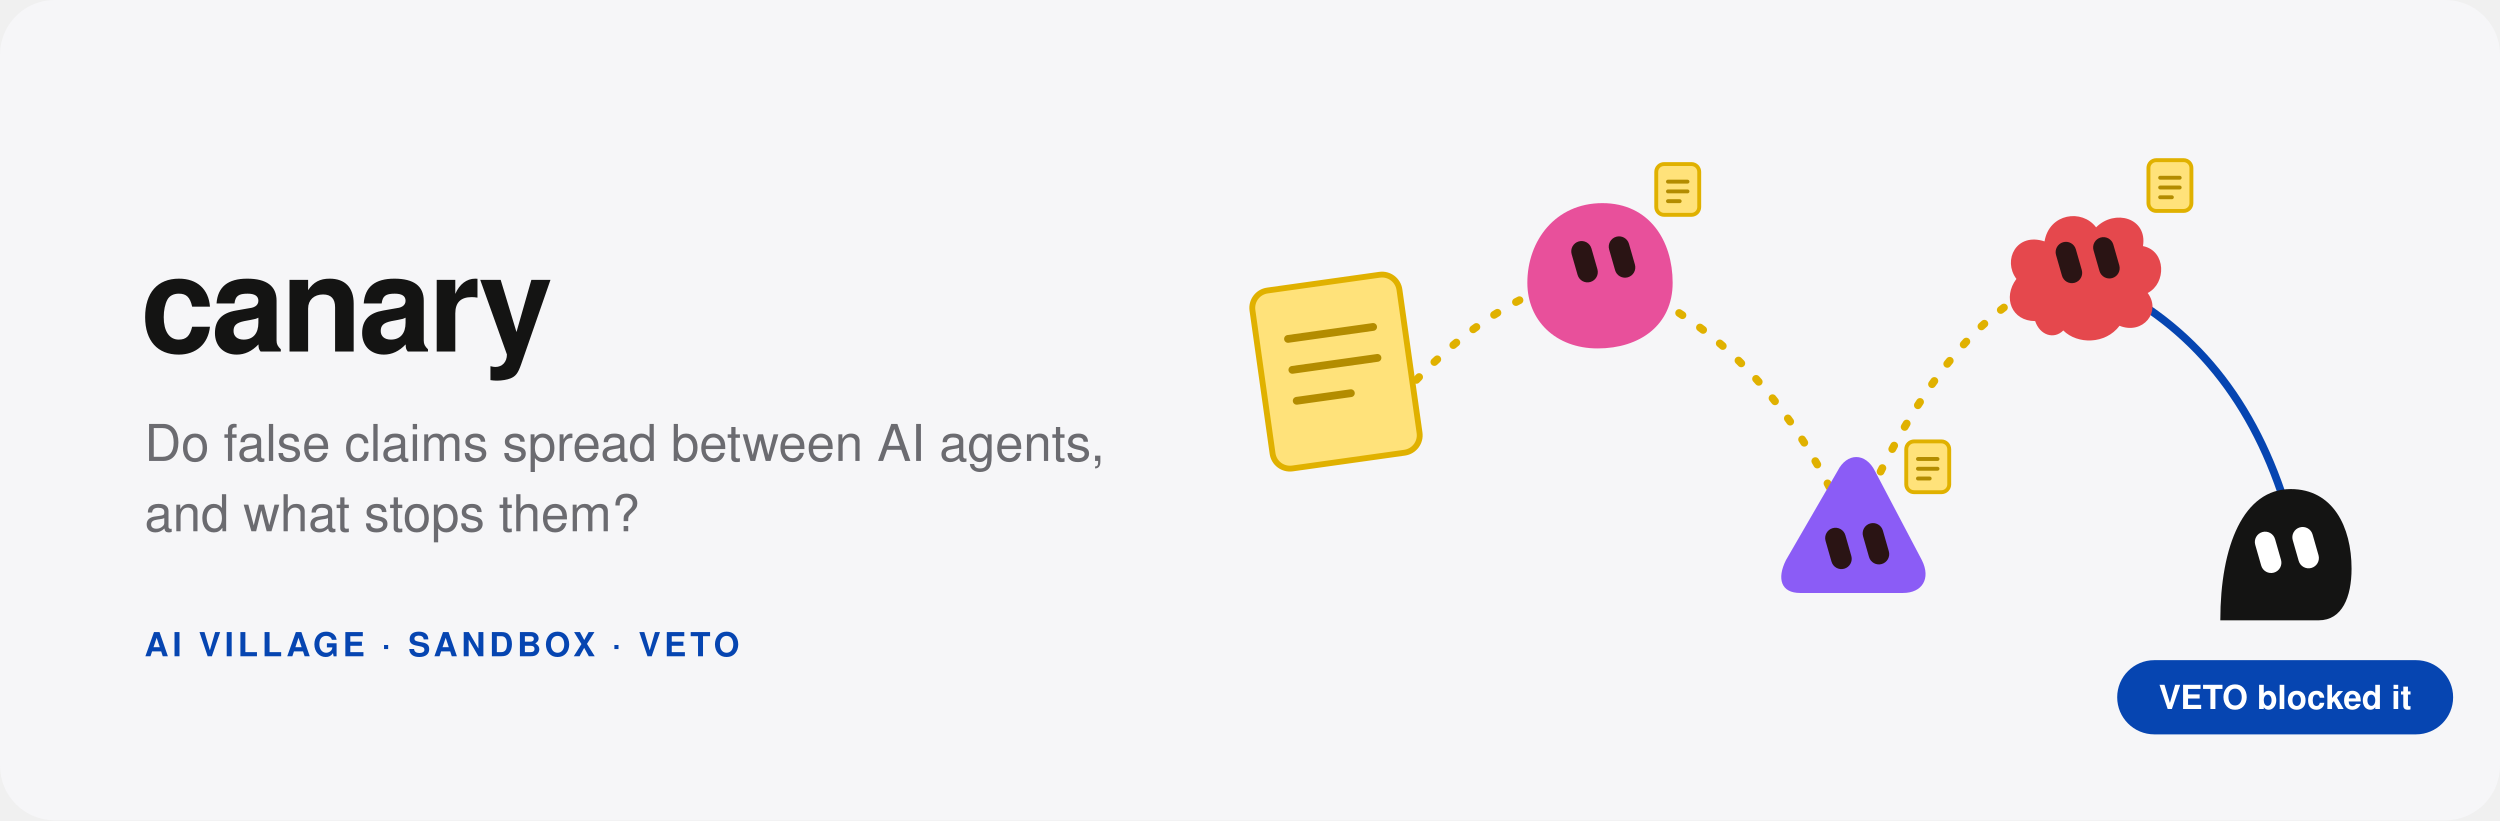
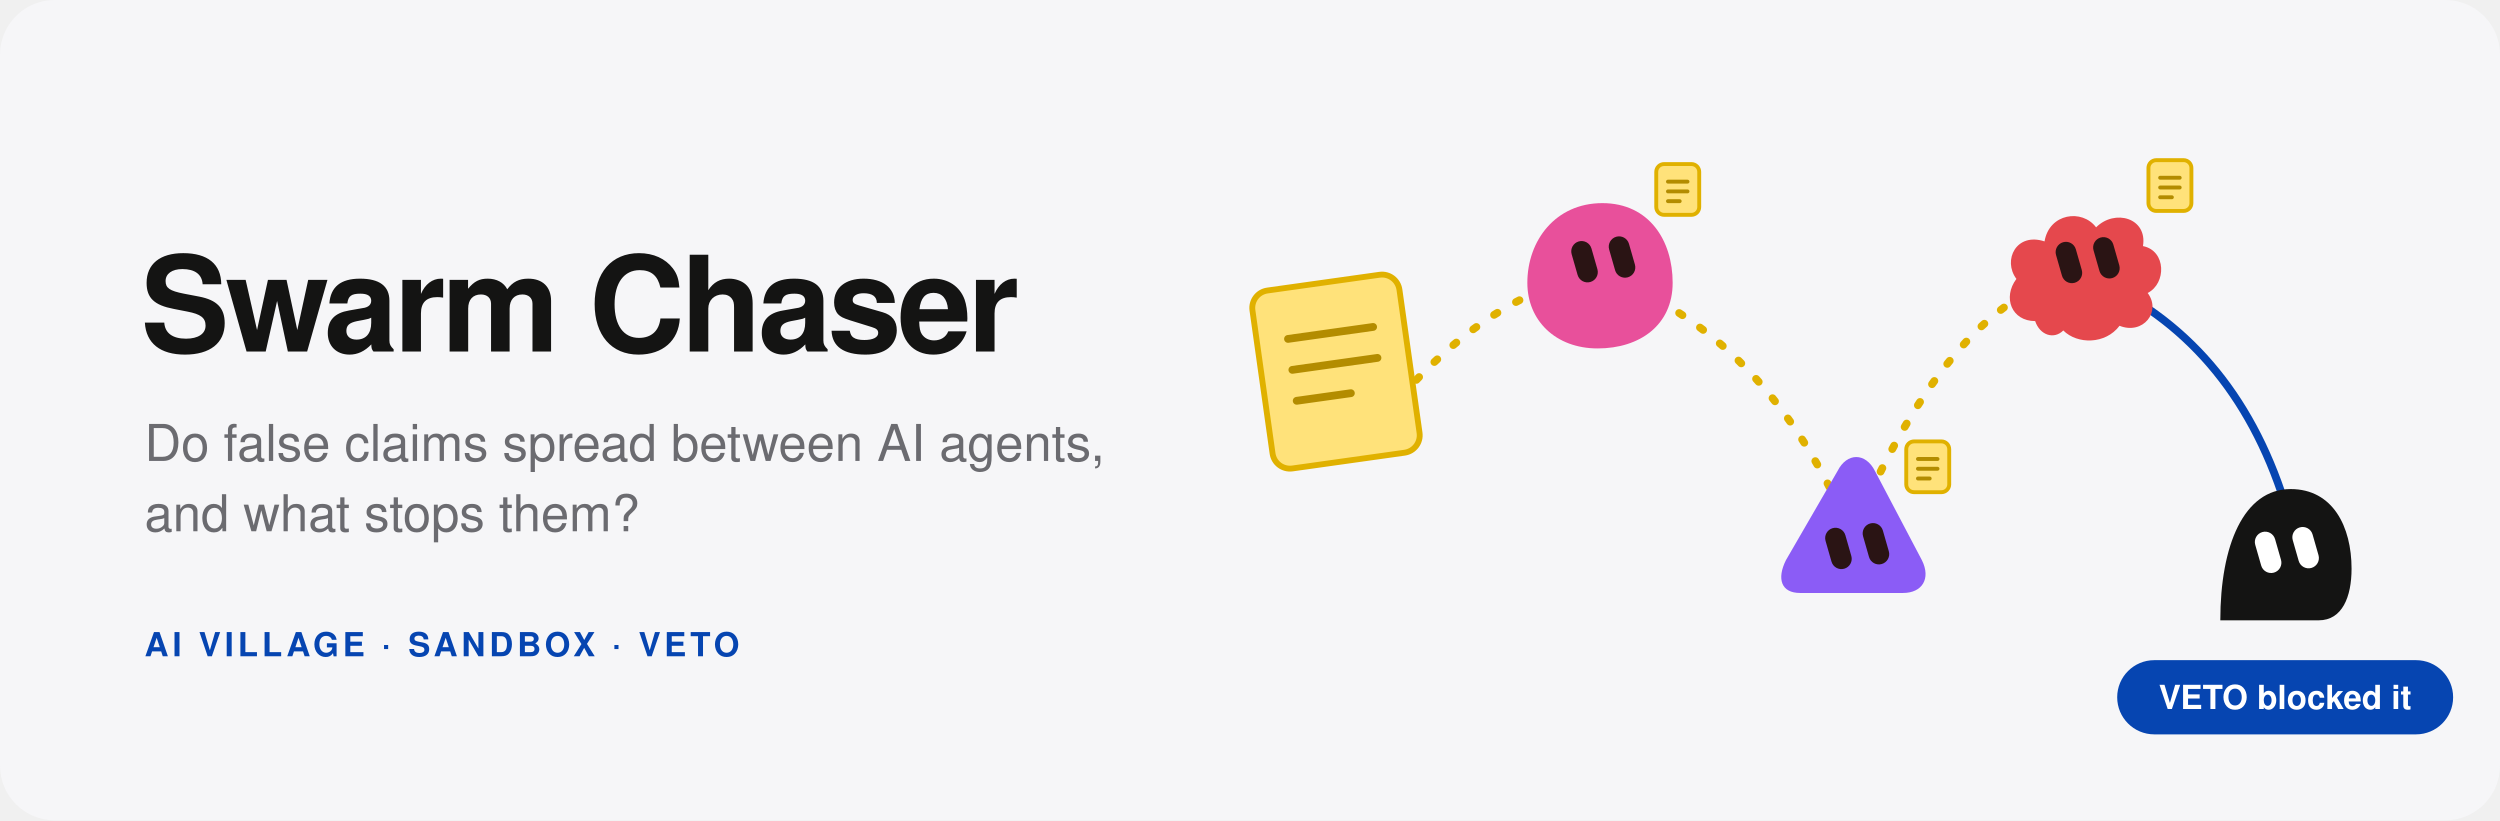
- <svg xmlns="http://www.w3.org/2000/svg" width="1280" height="420" viewBox="0 0 1280 420" role="img" aria-label="canary: a planted note passes from agent to agent until VETO blocks it">
+ <svg xmlns="http://www.w3.org/2000/svg" width="1280" height="420" viewBox="0 0 1280 420" role="img" aria-label="Swarm Chaser: a planted note passes from agent to agent until VETO blocks it">
  <defs>
    <g id="eyes">
      <rect x="15" y="13" width="4.4" height="9" rx="2.2" transform="rotate(-16 17.2 17.5)" />
      <rect x="23" y="12" width="4.4" height="9" rx="2.2" transform="rotate(-16 25.2 16.5)" />
    </g>
    <g id="badge">
      <rect width="22" height="26" rx="4" fill="#ffe27a" stroke="#e0b100" stroke-width="2" />
      <path d="M6 9H16M6 14H16M6 19H12" stroke="#b38c00" stroke-width="2" stroke-linecap="round" />
    </g>
  </defs>
  <rect width="1280" height="420" rx="28" fill="#f6f6f8" />
  <g font-family="ui-sans-serif, system-ui, -apple-system, 'Segoe UI', Helvetica, Arial, sans-serif">
-     <text x="72" y="180" font-size="68" font-weight="700" letter-spacing="-2" fill="#141413">canary</text>
+     <text x="72" y="180" font-size="68" font-weight="700" letter-spacing="-2" fill="#141413">Swarm Chaser</text>
    <text x="74" y="236" font-size="26" fill="#6b6b70">Do false claims spread between AI agents,</text>
    <text x="74" y="272" font-size="26" fill="#6b6b70">and what stops them?</text>
    <text x="74" y="336" font-size="17" font-weight="600" letter-spacing="2" fill="#0645b1">AI VILLAGE · SANDBOX · VETO</text>
  </g>
  <path d="M708 214 Q 760 150 818 140 Q 905 170 948 274 Q 1000 150 1066 140" fill="none" stroke="#e0b100" stroke-width="4" stroke-dasharray="2 11" stroke-linecap="round" />
  <path d="M1066 140 Q 1140 170 1168 252" fill="none" stroke="#0645b1" stroke-width="4" stroke-linecap="round" />
  <g transform="translate(640 150) rotate(-8)">
    <rect width="76" height="92" rx="9" fill="#ffe27a" stroke="#e0b100" stroke-width="3" />
    <path d="M16 26H60M16 42H60M16 58H44" stroke="#b38c00" stroke-width="4" stroke-linecap="round" />
  </g>
  <g transform="translate(770 92) scale(2.4)">
    <path d="M21 5C31 5 36 13 36 22C36 31 29 36 20 36C11 36 5 30 5 22C5 13 11 5 21 5Z" fill="#e8509b" />
    <use href="#eyes" fill="#2a1414" />
  </g>
  <use href="#badge" x="848" y="84" />
  <g transform="translate(900 222) scale(2.4)">
    <path d="M9 34C5 34 4 31 6 27L17 8C19 4 23 4 25 8L35 27C37 31 35 34 31 34Z" fill="#8b5cf6" />
    <use href="#eyes" fill="#2a1414" transform="translate(0 7)" />
  </g>
  <use href="#badge" x="976" y="226" />
  <g transform="translate(1018 90) scale(2.4)">
    <path d="M10 31C5 31 3 26 6 22C3 18 6 12 12 14C13 8 20 7 23 11C27 7 34 9 33 15C38 16 38 23 34 25C37 29 33 34 28 32C25 36 19 36 16 33C14 35 11 34 10 31Z" fill="#e5484d" />
    <use href="#eyes" fill="#2a1414" transform="translate(0 1)" />
  </g>
  <use href="#badge" x="1100" y="82" />
  <g transform="translate(1120 236) scale(2.4)">
    <path d="M7 34C7 18 12 6 22 6C31 6 35 14 35 23C35 29 33 34 28 34Z" fill="#141413" />
    <use href="#eyes" fill="#ffffff" transform="translate(0 2)" />
  </g>
  <g font-family="ui-sans-serif, system-ui, -apple-system, 'Segoe UI', Helvetica, Arial, sans-serif">
    <rect x="1084" y="338" width="172" height="38" rx="19" fill="#0645b1" />
    <text x="1170" y="363" font-size="17" font-weight="600" fill="#ffffff" text-anchor="middle">VETO blocked it</text>
  </g>
</svg>
